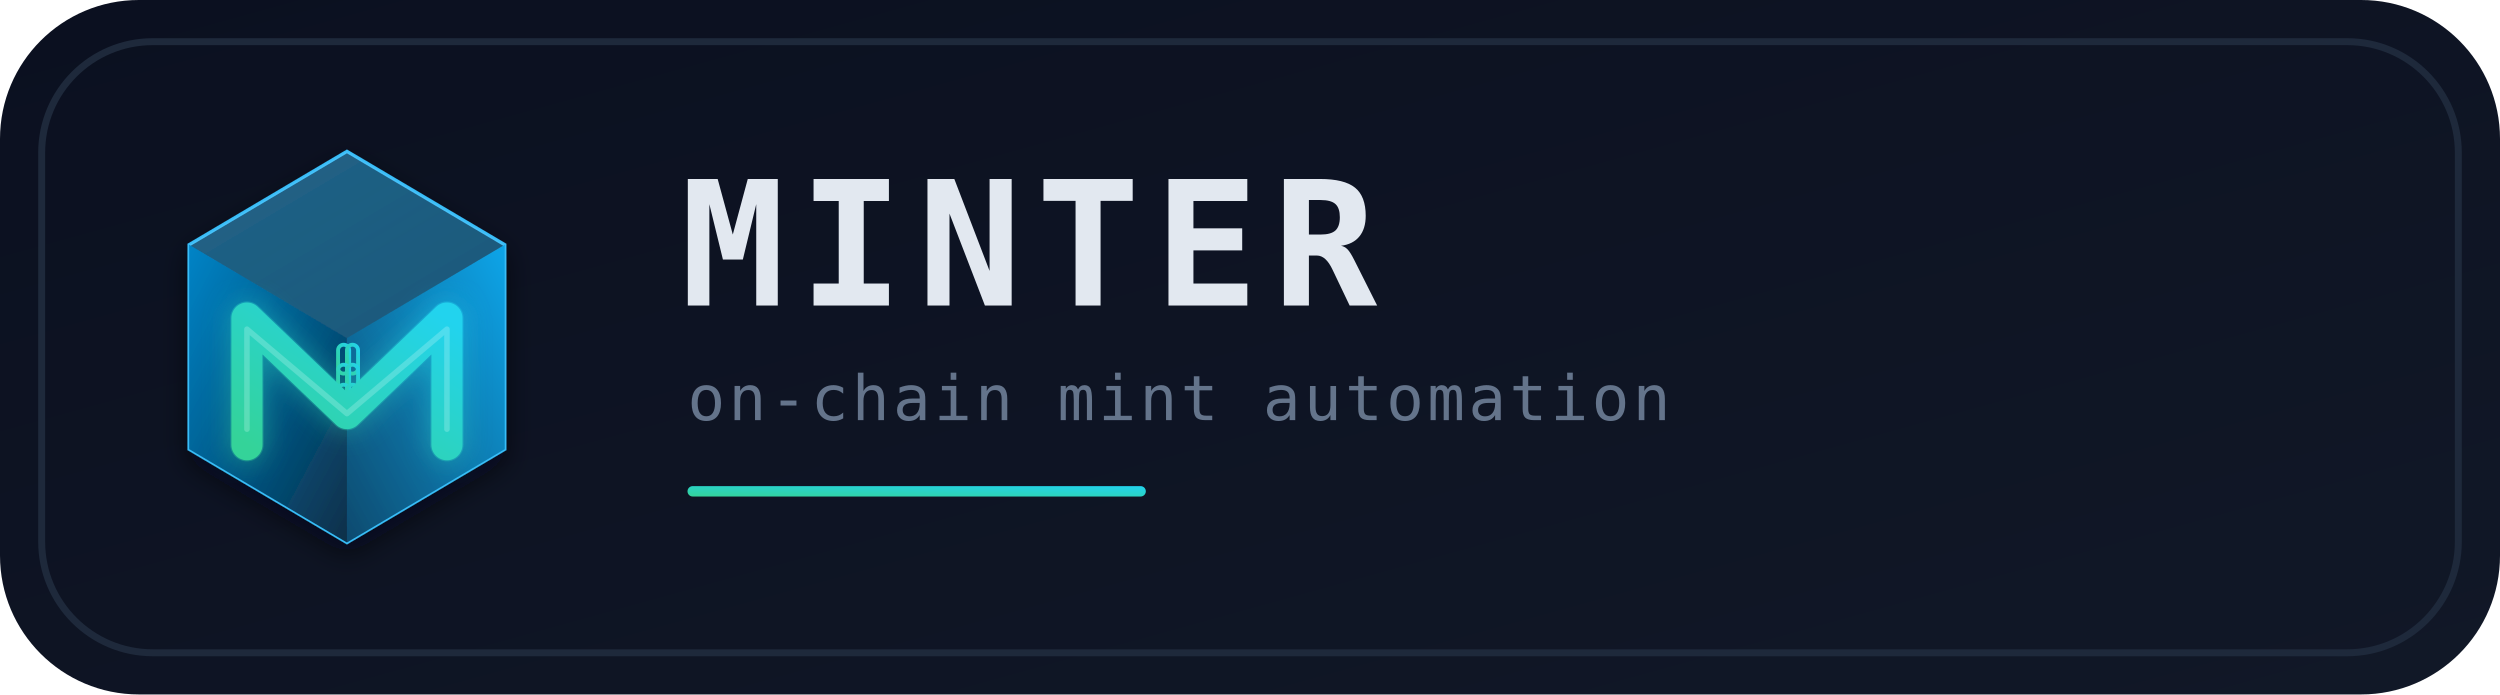
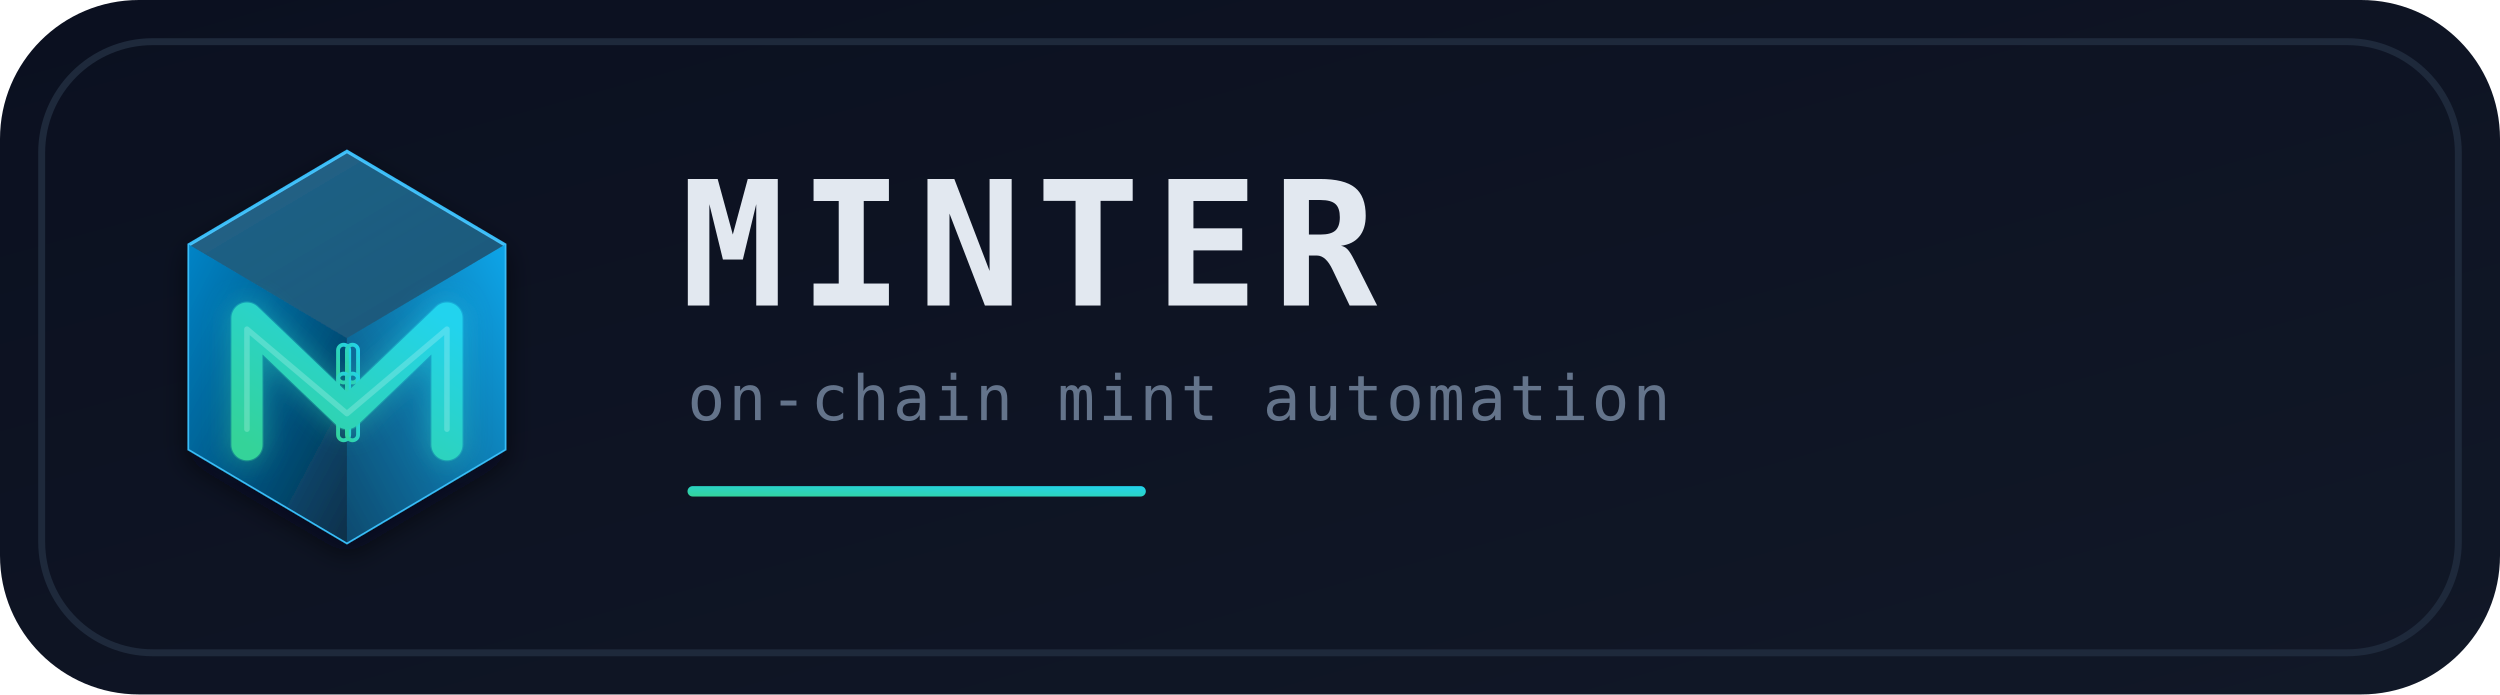
<svg xmlns="http://www.w3.org/2000/svg" width="1440" height="400" viewBox="0 0 720 200" role="img" aria-labelledby="title desc" shape-rendering="geometricPrecision" text-rendering="geometricPrecision">
  <defs>
    <linearGradient id="bg" x1="0" y1="0" x2="1" y2="1">
      <stop offset="0" stop-color="#0B1020" />
      <stop offset="1" stop-color="#111827" />
    </linearGradient>
    <linearGradient id="mint" x1="0" y1="1" x2="1" y2="0">
      <stop offset="0" stop-color="#34D399" />
      <stop offset="1" stop-color="#22D3EE" />
    </linearGradient>
    <filter id="glow" x="-30%" y="-30%" width="160%" height="160%">
      <feGaussianBlur stdDeviation="12" result="blur" />
      <feMerge>
        <feMergeNode in="blur" />
        <feMergeNode in="SourceGraphic" />
      </feMerge>
    </filter>
    <linearGradient id="faceL" x1="0" y1="0" x2="1" y2="1">
      <stop offset="0" stop-color="#0284C7" />
      <stop offset="1" stop-color="#082F49" />
    </linearGradient>
    <linearGradient id="faceR" x1="1" y1="0" x2="0" y2="1">
      <stop offset="0" stop-color="#0EA5E9" />
      <stop offset="1" stop-color="#0C4A6E" />
    </linearGradient>
    <linearGradient id="faceTop" x1="0" y1="0" x2="1" y2="1">
      <stop offset="0" stop-color="#7DD3FC" stop-opacity="0.18" />
      <stop offset="1" stop-color="#BAE6FD" stop-opacity="0.08" />
    </linearGradient>
    <filter id="softShadow" x="-30%" y="-30%" width="160%" height="160%">
      <feDropShadow dx="0" dy="10" stdDeviation="12" flood-color="#020617" flood-opacity="0.55" />
    </filter>
  </defs>
  <rect width="720" height="200" rx="40" fill="url(#bg)" />
  <rect x="12" y="12" width="696" height="176" rx="32" fill="none" stroke="#1E293B" stroke-width="2" />
  <g transform="translate(18 18) scale(0.32)">
    <g filter="url(#softShadow)">
      <path d="M256 80 398 164 398 348 256 432 114 348 114 164Z" fill="#0C4A6E" stroke="#38BDF8" stroke-width="3" />
      <path d="M114 164 256 248 256 432 114 348Z" fill="url(#faceL)" />
      <path d="M256 248 398 164 398 348 256 432Z" fill="url(#faceR)" />
      <path d="M256 80 398 164 256 248 114 164Z" fill="url(#faceTop)" />
    </g>
    <g fill="none" stroke="url(#mint)" stroke-width="3.5" stroke-linejoin="round" stroke-linecap="round">
-       <rect x="248" y="254" width="10" height="26" rx="5" />
-       <rect x="256" y="254" width="10" height="26" rx="5" />
-       <rect x="248" y="272" width="10" height="26" rx="5" />
-       <rect x="256" y="272" width="10" height="26" rx="5" />
-       <rect x="248" y="290" width="10" height="26" rx="5" />
-       <rect x="256" y="290" width="10" height="26" rx="5" />
+       <rect x="248" y="254" width="10" height="34" rx="5" />
+       <rect x="256" y="254" width="10" height="34" rx="5" />
+       <rect x="248" y="280" width="10" height="34" rx="5" />
+       <rect x="256" y="280" width="10" height="34" rx="5" />
+       <rect x="248" y="306" width="10" height="34" rx="5" />
+       <rect x="256" y="306" width="10" height="34" rx="5" />
    </g>
    <g filter="url(#glow)" opacity="0.45">
      <path d="M166 344V230L256 316 346 230V344" fill="none" stroke="url(#mint)" stroke-width="30" stroke-linecap="round" stroke-linejoin="round" />
    </g>
    <path d="M166 344V230L256 316 346 230V344" fill="none" stroke="url(#mint)" stroke-width="28" stroke-linecap="round" stroke-linejoin="round" />
    <path d="M166 330V240L256 316 346 240V330" fill="none" stroke="#ECFEFF" stroke-width="5" stroke-linecap="round" stroke-linejoin="round" opacity="0.22" />
  </g>
  <text x="196" y="88" fill="#E2E8F0" font-family="ui-monospace, SFMono-Regular, Menlo, Consolas, monospace" font-size="50" font-weight="700" letter-spacing="4">MINTER</text>
  <text x="198" y="121" fill="#64748B" font-family="ui-monospace, SFMono-Regular, Menlo, Consolas, monospace" font-size="18" letter-spacing="1">on-chain mint automation</text>
  <rect x="198" y="140" width="132" height="3" rx="1.5" fill="url(#mint)" />
</svg>
